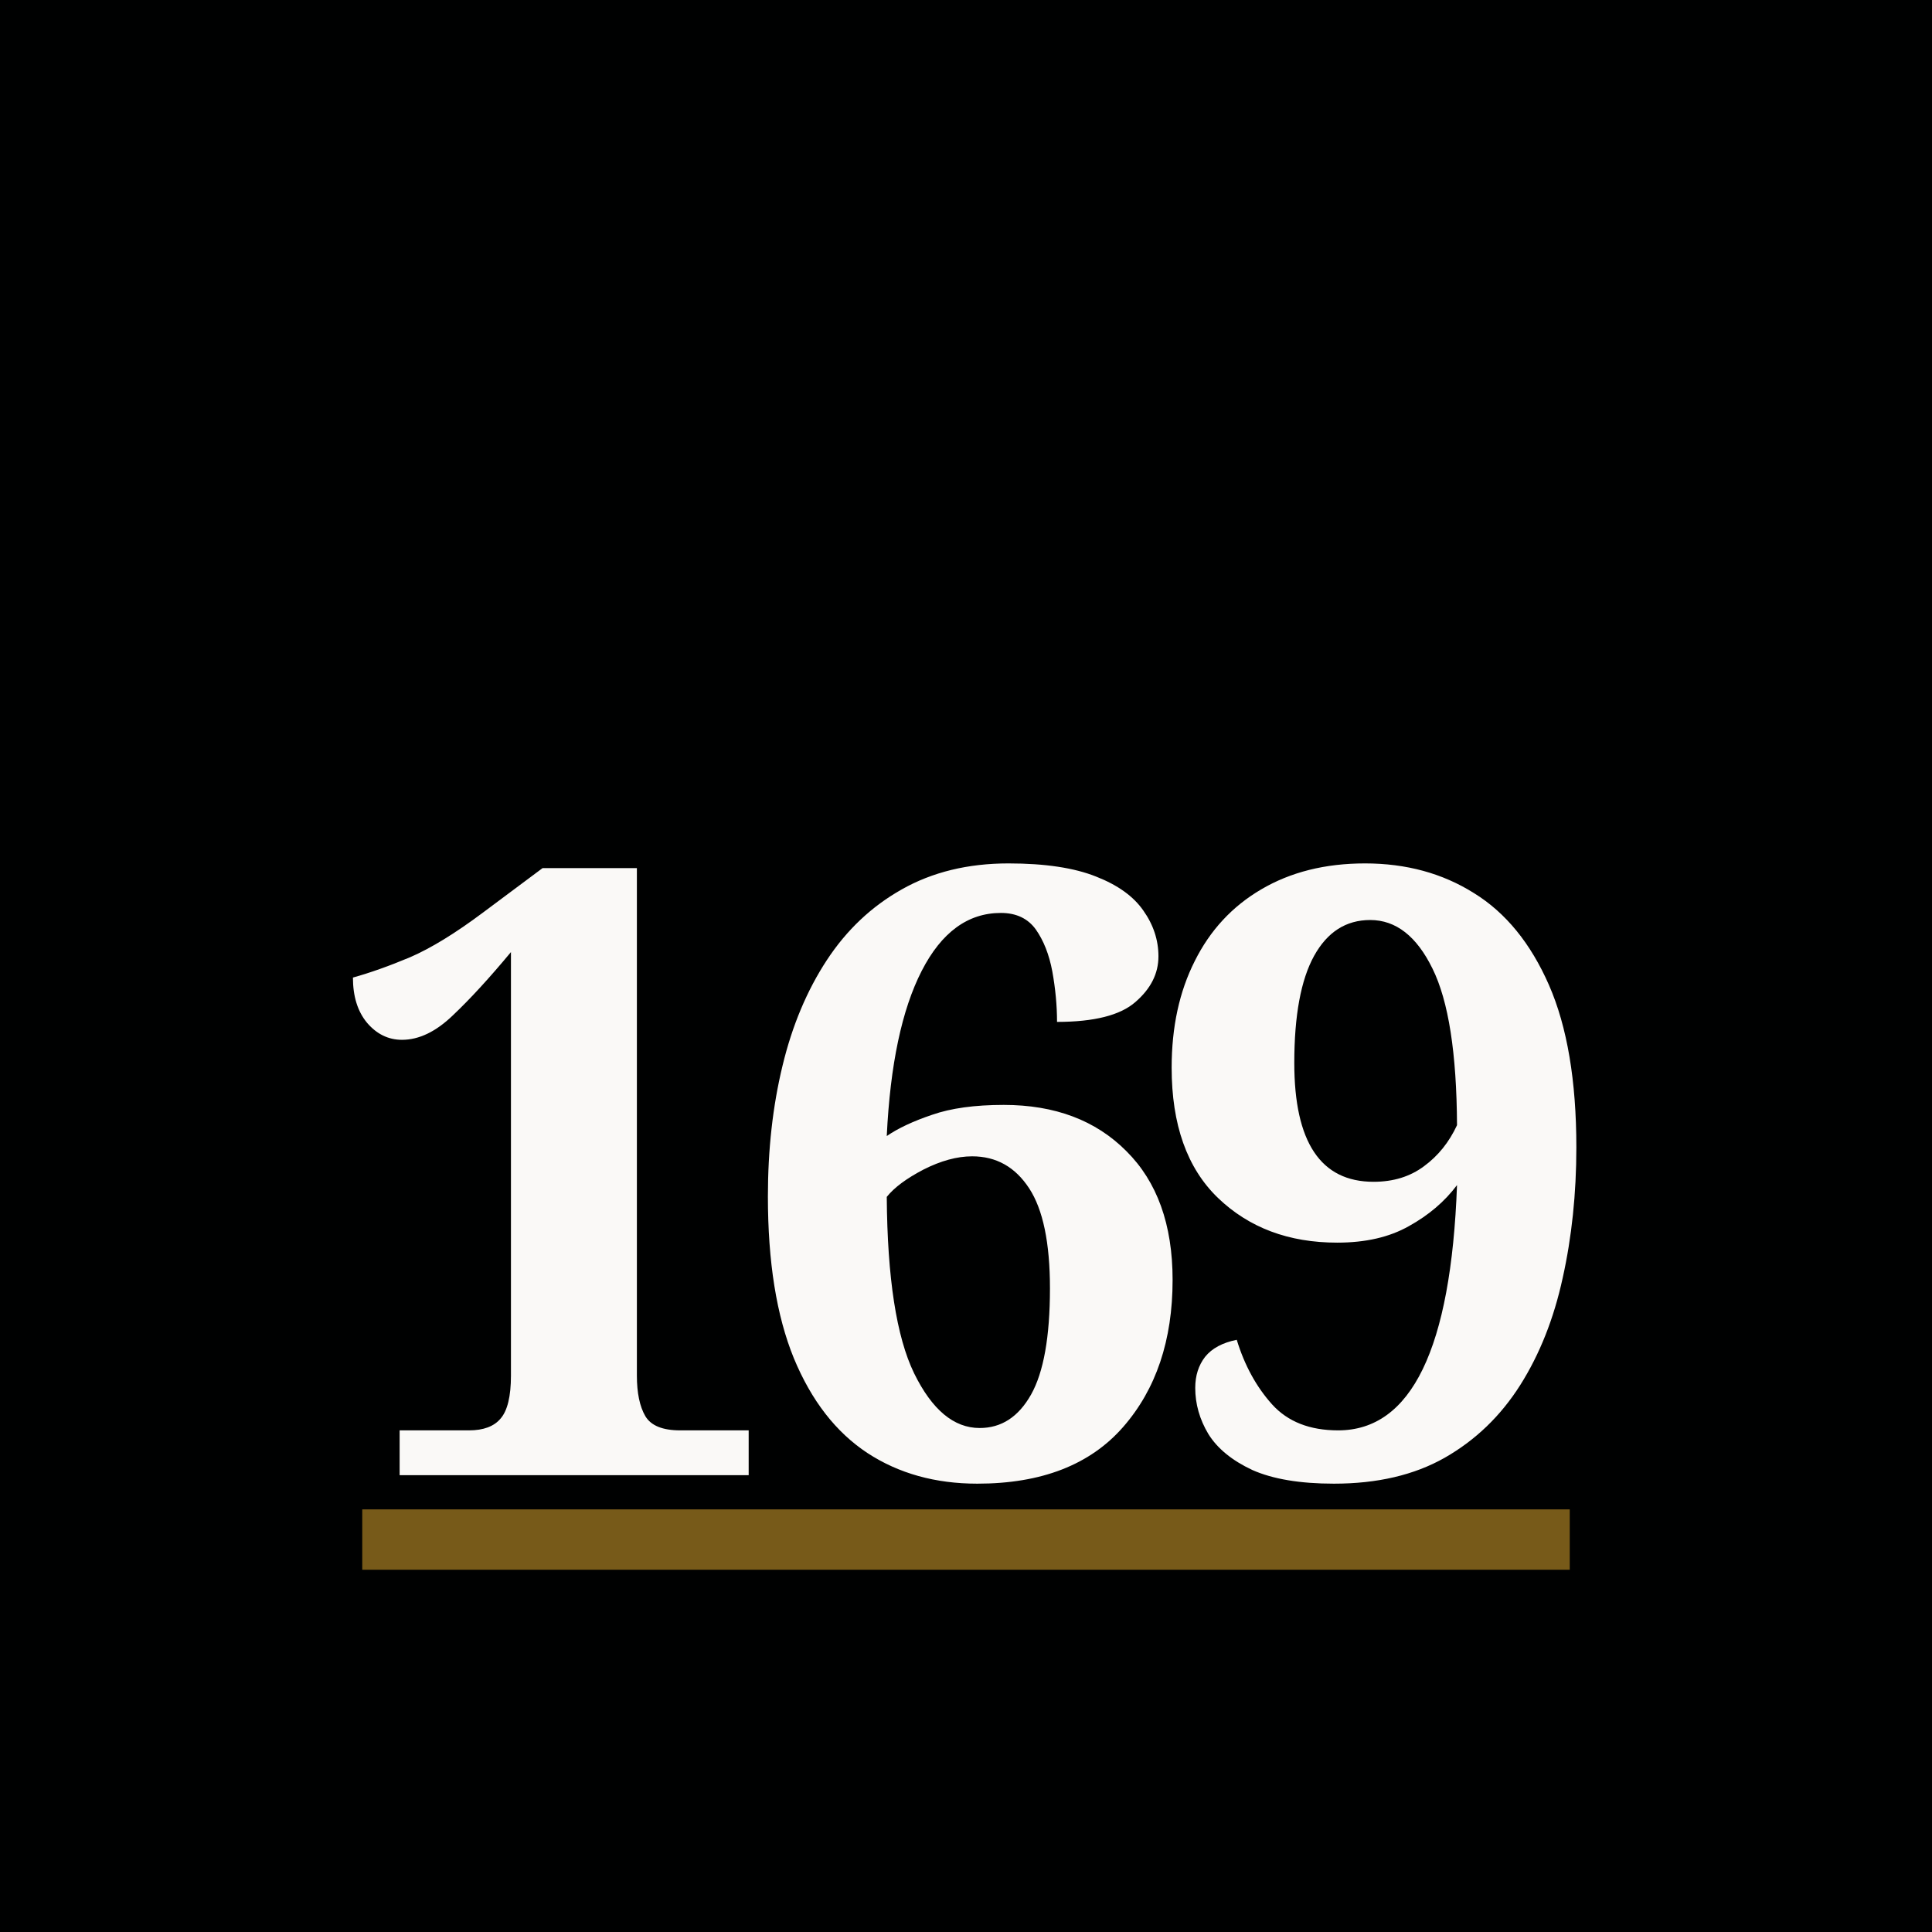
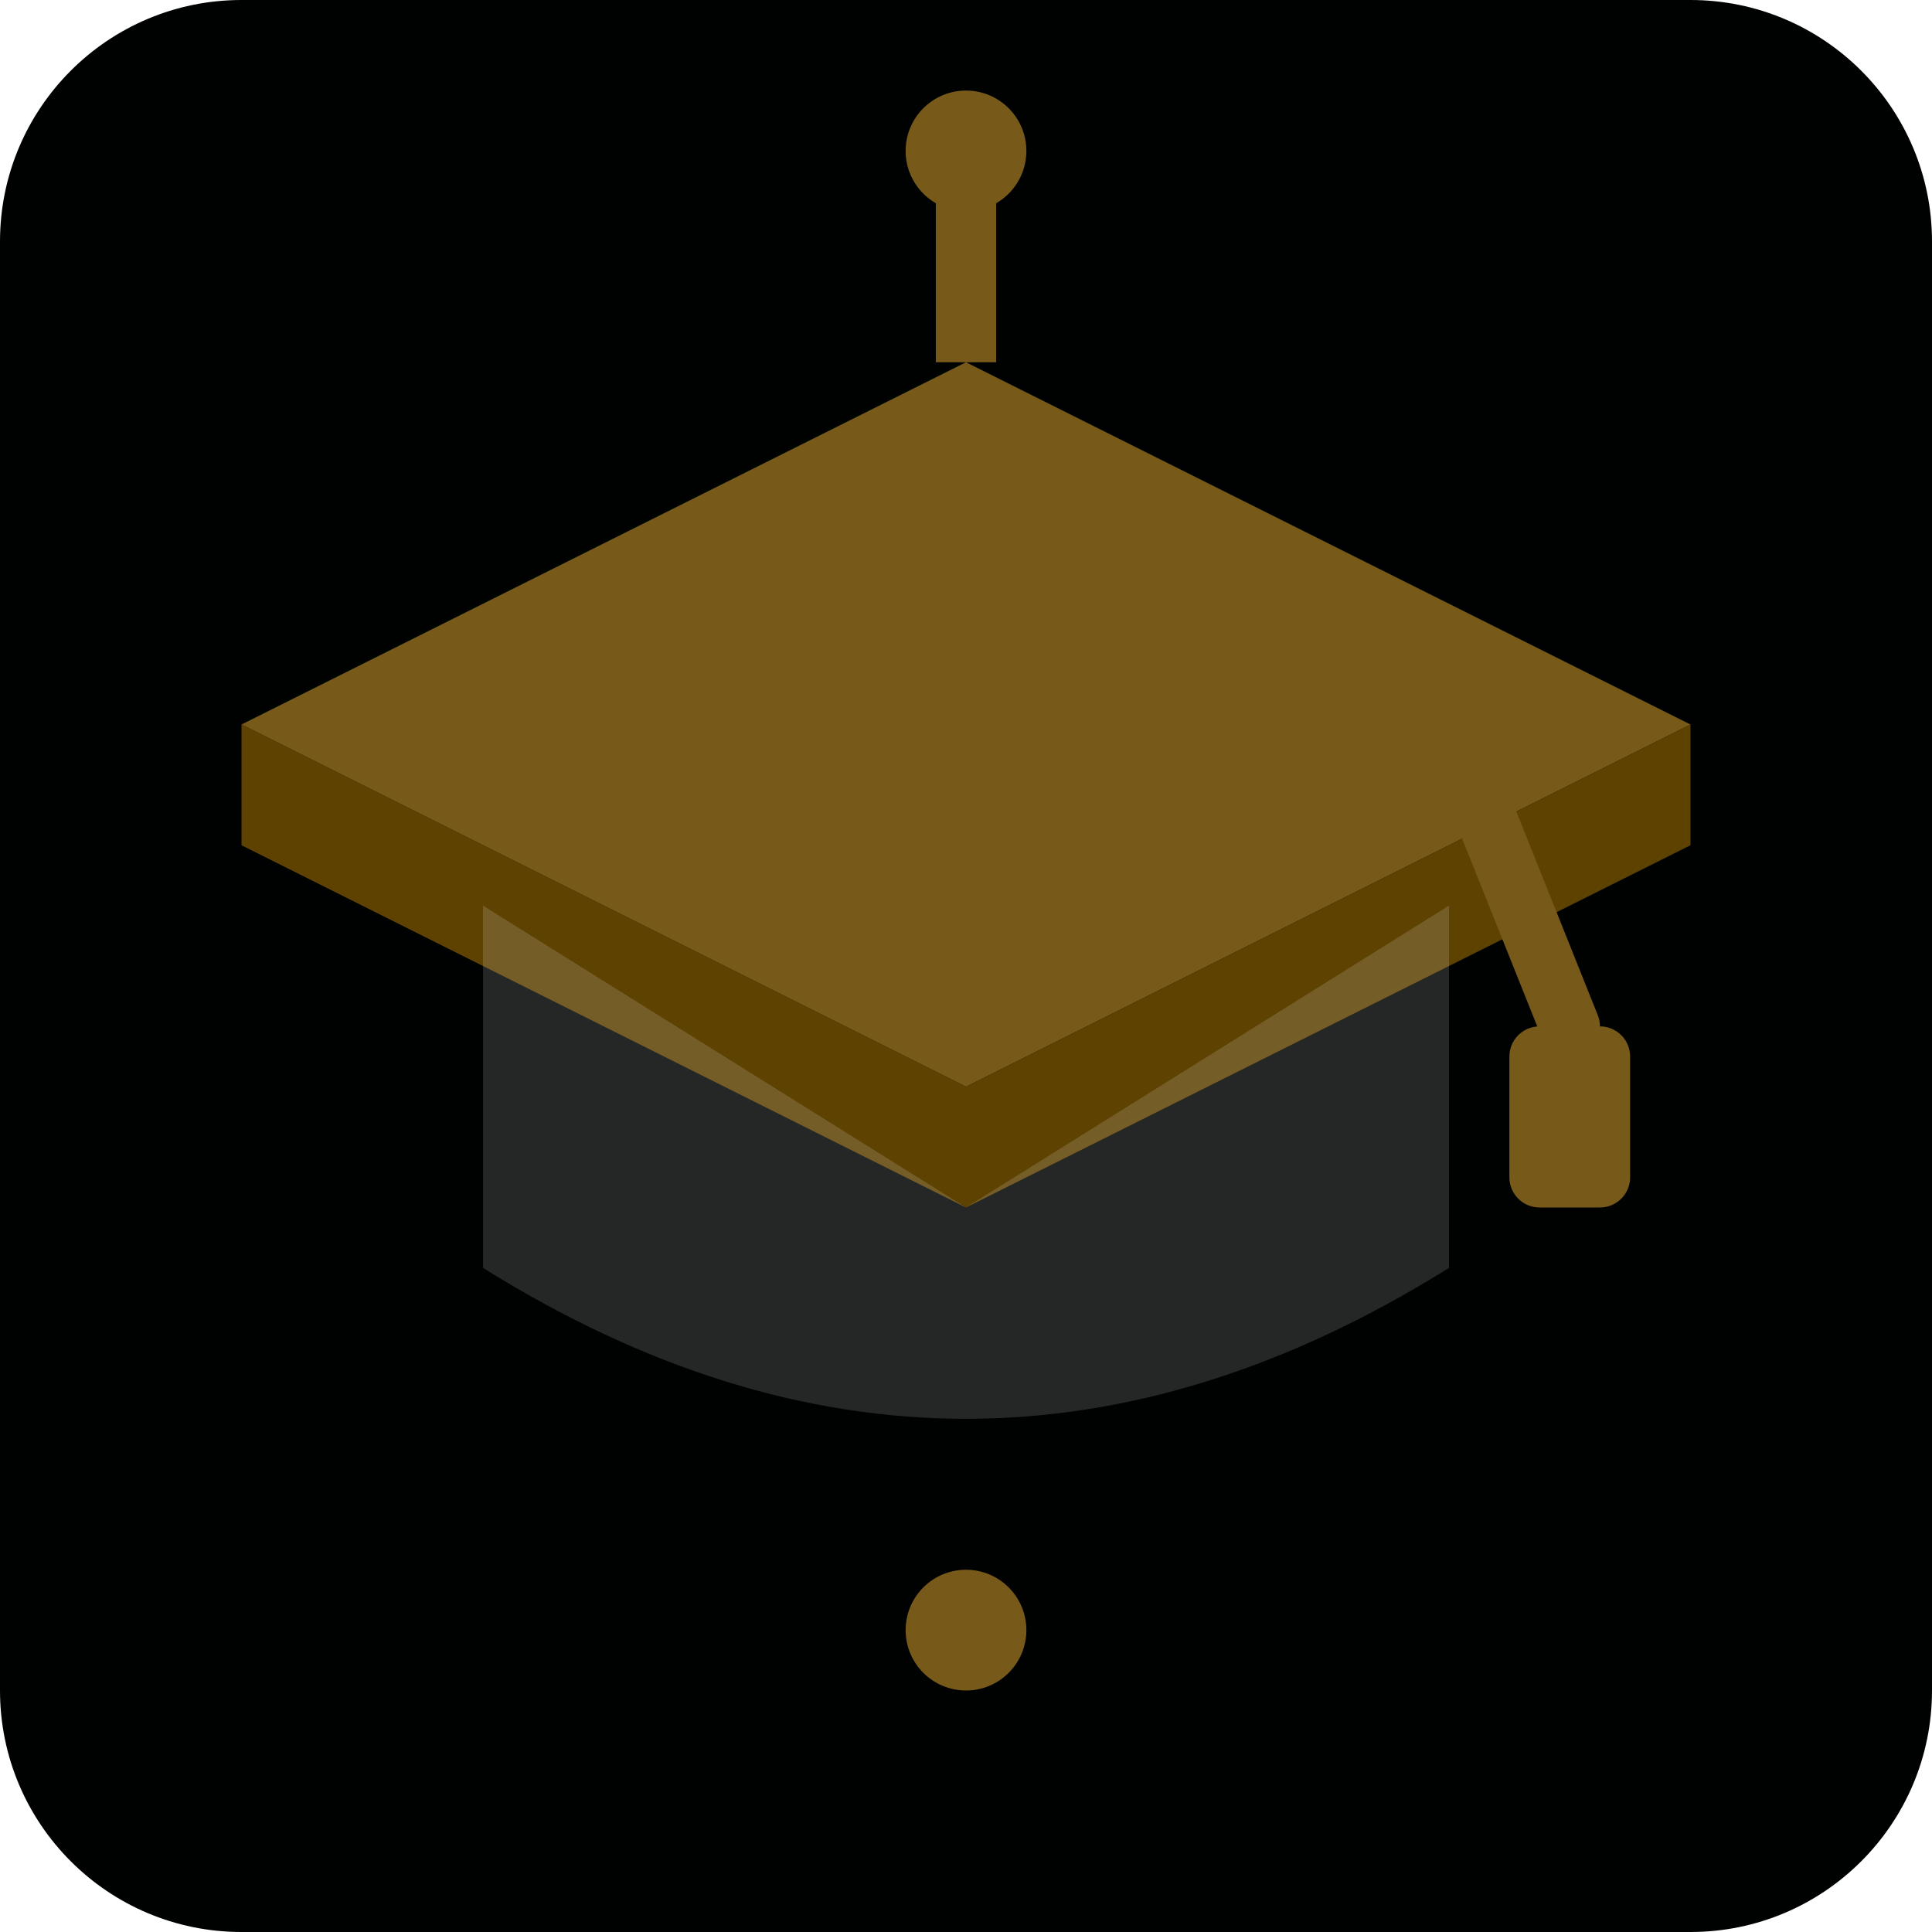
<svg xmlns="http://www.w3.org/2000/svg" width="64" height="64" viewBox="0 0 64 64" fill="none">
-   <rect width="64" height="64" fill="#000101" />
-   <text x="32" y="38" text-anchor="middle" dominant-baseline="central" font-family="serif" font-weight="700" font-size="28" fill="#faf9f7" letter-spacing="-2">169</text>
-   <rect x="12" y="50" width="40" height="2" fill="#775a19" />
+   <rect width="64" height="64" rx="8" fill="#000101" />
+   <polygon points="32,12 8,24 32,36 56,24" fill="#775a19" />
+   <line x1="32" y1="12" x2="32" y2="6" stroke="#775a19" stroke-width="2" />
+   <circle cx="32" cy="5" r="2" fill="#775a19" />
+   <polygon points="32,36 8,24 8,28 32,40 56,28 56,24" fill="#5d4201" />
+   <path d="M16,30 L16,42 Q32,52 48,42 L48,30 L32,40 Z" fill="#faf9f7" opacity="0.15" />
+   <line x1="48" y1="24" x2="52" y2="34" stroke="#775a19" stroke-width="2" stroke-linecap="round" />
+   <rect x="50" y="34" width="4" height="6" rx="1" fill="#775a19" />
+   <circle cx="32" cy="54" r="2" fill="#775a19" />
</svg>
